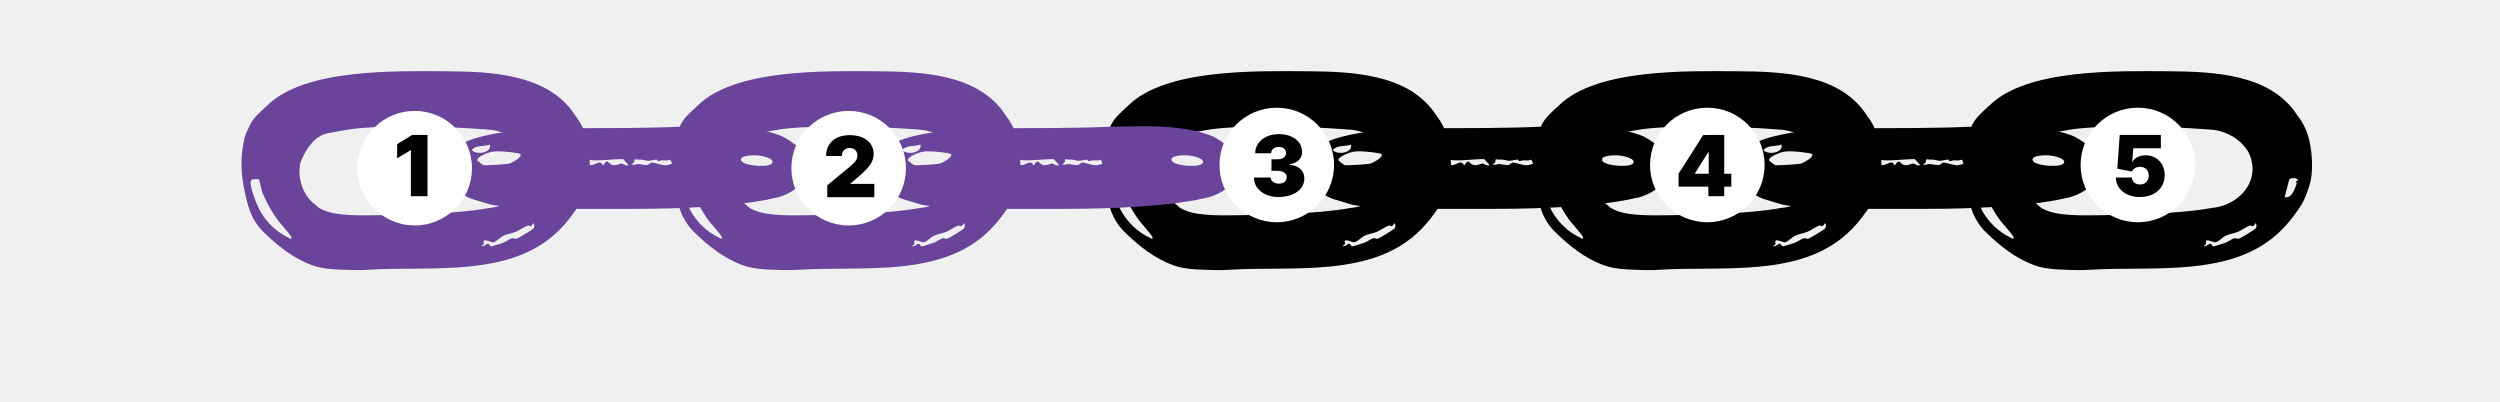
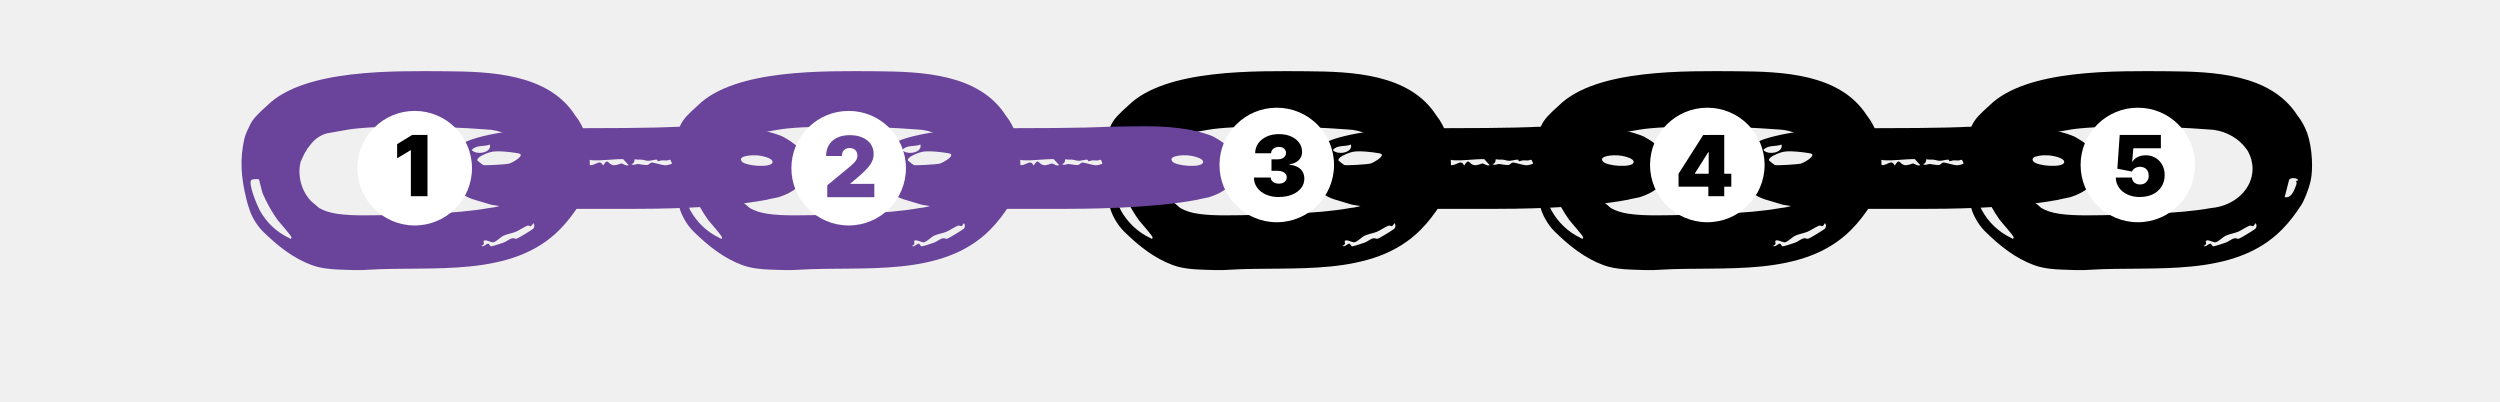
<svg xmlns="http://www.w3.org/2000/svg" id="Layer_1" version="1.1" viewBox="150 55 653 105">
  <defs>
    <style>
      .st0 {
        fill: #fff;
      }
    </style>
  </defs>
  <path fill="#6A449B" d="M215.17,87.9c-.2.43-1.04,2.05-1.31,3.2-1.27,5.47-.9,10.26.47,15.78.16.72.37,1.41.59,2.13.02.04.02.08.04.1l.06.13c.41,1.7,1.81,4.4,3.65,6.21,3.87,3.8,7.9,7,12.78,8.8,3.4,1.27,7.45,1.15,11.2,1.3,1.14.05,2.4-.03,3.51-.09,16.66-1.04,37.42,2.21,49.96-10.41,2.03-2.03,3.75-4.33,5.27-6.72.48-.76,1.75-3.56,2.34-6.26s.5-8.24-.96-12.42c-.71-1.82-1.38-2.82-1.38-2.82-.29-.59-.78-1.11-1.15-1.68-7.01-10.96-22.17-11.45-33.81-11.54-13.18-.06-36.92-.7-46.66,8.97-2.42,2.17-3.81,3.51-4.59,5.3ZM225.44,117.12c-3.24-1.52-5.9-4.08-7.62-7.23-.29-.55-1.11-2.38-1.7-4.14-.57-1.74-.94-3.4-.43-3.77.27-.2,1.78-.29,1.95-.1.1.12.47,1.95.78,3.01.06.23.12.43.16.55.96,2.29,2.42,4.92,3.87,6.93.47.66,3.69,4.2,3.69,4.65-.08.66-.45.2-.7.1ZM289.28,114.74c-.33.31-3.85,2.46-4.3,2.6-.41.14-.7-.2-1.17-.1-.8.16-1.52.86-2.23,1.11-.64.23-2.66.9-3.2.98-.51.08-.51-.74-.92-.68-.51.08-1.19.96-1.72.59,1.07-.47.51-1.02.55-1.15.23-.86,2.01.33,2.56.2.86-.2,1.82-1.31,2.66-1.72.76-.39,2.25-.64,3.2-1.02.92-.39,2.29-1.35,3.05-1.6.68-.23.74.78,1.52-.66.41.35.35,1.09,0,1.43ZM288.23,96.83s0,.03.01.04c.18.71.29,1.45.29,2.22,0,5.34-4.75,9.73-10.84,10.25-8.47,1.59-22.85,1.76-28.5,1.87-1.29.02-2.66.04-4.06.04-2.4,0-4.9-.08-7.09-.41-1.88-.29-3.27-.71-4.69-1.52-.44-.35-.76-.67-1.04-.91-3.11-2.19-4.84-7.03-3.78-11.15.08-.2.2-.49.35-.78.39-.88.88-1.91,1.09-2.05.04-.08.2-.43.26-.52.42-.58.72-.91,1.05-1.35,1.53-1.99,3.7-2.64,4.18-2.74l5.06-.9c6.74-1.21,24.07-1.09,36.59-.1.35.02.7.04,1.05.08.05,0,.11,0,.17.01,0,0,0,0,0,0,3.62.47,6.71,2.42,8.51,4.9.92,1.09,1.41,3.02,1.41,3.02ZM299.98,103.17c-.47,1.37-1.31,3.73-3.07,3.32l1.15-4.45c.31-.82,2.29-.59,2.38.08,0,.06-.49.06-.51.16-.04.1.2.47.06.88Z" />
  <path fill="#6A449B" d="M327.63,87.9c-.2.43-1.04,2.05-1.31,3.2-1.27,5.47-.9,10.26.47,15.78.16.72.37,1.41.59,2.13.02.04.02.08.04.1l.06.13c.41,1.7,1.81,4.4,3.65,6.21,3.87,3.8,7.9,7,12.78,8.8,3.4,1.27,7.45,1.15,11.2,1.3,1.14.05,2.4-.03,3.51-.09,16.66-1.04,37.42,2.21,49.96-10.41,2.03-2.03,3.75-4.33,5.27-6.72.48-.76,1.75-3.56,2.34-6.26s.5-8.24-.96-12.42c-.71-1.82-1.38-2.82-1.38-2.82-.29-.59-.78-1.11-1.15-1.68-7.01-10.96-22.17-11.45-33.81-11.54-13.18-.06-36.92-.7-46.66,8.97-2.42,2.17-3.81,3.51-4.59,5.3ZM337.9,117.12c-3.24-1.52-5.9-4.08-7.62-7.23-.29-.55-1.11-2.38-1.7-4.14-.57-1.74-.94-3.4-.43-3.77.27-.2,1.78-.29,1.95-.1.1.12.47,1.95.78,3.01.06.23.12.43.16.55.96,2.29,2.42,4.92,3.87,6.93.47.66,3.69,4.2,3.69,4.65-.08.66-.45.2-.7.1ZM401.74,114.74c-.33.31-3.85,2.46-4.3,2.6-.41.14-.7-.2-1.17-.1-.8.16-1.52.86-2.23,1.11-.64.23-2.66.9-3.2.98-.51.08-.51-.74-.92-.68-.51.08-1.19.96-1.72.59,1.07-.47.51-1.02.55-1.15.23-.86,2.01.33,2.56.2.86-.2,1.82-1.31,2.66-1.72.76-.39,2.25-.64,3.2-1.02.92-.39,2.29-1.35,3.05-1.6.68-.23.74.78,1.52-.66.41.35.35,1.09,0,1.43ZM400.69,96.83s0,.03.01.04c.18.71.29,1.45.29,2.22,0,5.34-4.75,9.73-10.84,10.25-8.47,1.59-22.85,1.76-28.5,1.87-1.29.02-2.66.04-4.06.04-2.4,0-4.9-.08-7.09-.41-1.88-.29-3.27-.71-4.69-1.52-.44-.35-.76-.67-1.04-.91-3.11-2.19-4.84-7.03-3.78-11.15.08-.2.2-.49.35-.78.39-.88.88-1.91,1.09-2.05.04-.08.2-.43.26-.52.42-.58.72-.91,1.05-1.35,1.53-1.99,3.7-2.64,4.18-2.74l5.06-.9c6.74-1.21,24.07-1.09,36.59-.1.35.02.7.04,1.05.08.05,0,.11,0,.17.01,0,0,0,0,0,0,3.62.47,6.71,2.42,8.51,4.9.92,1.09,1.41,3.02,1.41,3.02ZM412.44,103.17c-.47,1.37-1.31,3.73-3.07,3.32l1.15-4.45c.31-.82,2.29-.59,2.38.08,0,.06-.49.06-.51.16-.04.1.2.47.06.88Z" />
  <path fill="#6A449B" d="M350.19,107.2c.69-.22,2.7-.56,3.09-.67,4.3-1.31,7.79-4.08,7.5-8.44-.25-3.53-3.2-5.69-6.31-7.41-2.81-1.23-8.43-2.76-18.16-2.71-4.77.02-10.21.17-10.21.17,0,0-4.72.35-25.45.35l-5.72.04s-.39,0-.52.02c-12.39.19-20.74,2.2-23.82,4.05-6.77,4.07-4.04,12.65,3.75,14.69l3.89,1.17s6,1.15,12.14,1.1h24.09c6.08,0,23.45-.05,35.74-2.37ZM347.69,95.57c.98.06,4.26.64,4.1,1.82-.23,1.52-7.09,1.02-8.05-.23-1.19-1.57,2.95-1.67,3.95-1.59ZM273.22,94.17c1.21-1.4,3.2-.78,4.73-1.42.57,2.22-3.63,2.84-4.73,1.42ZM282.98,97.75c-.66.17-6.25.53-6.76.36-.08-.02-1.48-1.08-1.52-1.18-.29-.85,2.17-1.8,2.97-2.07,1.13-.38,2.05-.34,3.16-.32.7,0,4.79.38,5.08.7.68.74-2.17,2.29-2.93,2.5ZM297.77,98.05c-1.07.08-2.44-.11-3.22-.8l3.87-.8,3.07.45-1.99,1.18c-.12-.87-.88-.08-1.74-.04ZM312.3,97.69c-.12-.02-1.33.59-2.21.44-1.37-.28-1.25-2.05-2.56.11-.82-1.63-1.76-.28-2.97-.13-.84.13-2.19-.32-3.09-.21-.37-.09,1-1.5,1.46-1.55.08,0,.92.45,1.56.49,2.62.21,5.61-.32,8.28-.27l1.43,1.57c-.78.28-1.31-.34-1.89-.45ZM323.71,98.17c-.7,0-3.03-.74-3.4-.72-.53.04-.76.53-1.09.61-.55.17-2.13-.21-2.58-.23-.51,0-1.11.46-1.74.02.96-.15.8-1.16.84-1.21.1-.09.66.08.92.04,1.33-.09,1.7.28,2.56.32.59.04,1.99-.38,2.34-.3.12.02.23.42.27.42.98-.13.43-.32,2.13-.21,1.09.06.94-.82,1.58.76-.02.23-1.54.53-1.82.51Z" />
  <path d="M440.09,87.9c-.2.43-1.04,2.05-1.31,3.2-1.27,5.47-.9,10.26.47,15.78.16.72.37,1.41.59,2.13.02.04.02.08.04.1l.06.13c.41,1.7,1.81,4.4,3.65,6.21,3.87,3.8,7.9,7,12.78,8.8,3.4,1.27,7.45,1.15,11.2,1.3,1.14.05,2.4-.03,3.51-.09,16.66-1.04,37.42,2.21,49.96-10.41,2.03-2.03,3.75-4.33,5.27-6.72.48-.76,1.75-3.56,2.34-6.26s.5-8.24-.96-12.42c-.71-1.82-1.38-2.82-1.38-2.82-.29-.59-.78-1.11-1.15-1.68-7.01-10.96-22.17-11.45-33.81-11.54-13.18-.06-36.92-.7-46.66,8.97-2.42,2.17-3.81,3.51-4.59,5.3ZM450.36,117.12c-3.24-1.52-5.9-4.08-7.62-7.23-.29-.55-1.11-2.38-1.7-4.14-.57-1.74-.94-3.4-.43-3.77.27-.2,1.78-.29,1.95-.1.1.12.47,1.95.78,3.01.06.23.12.43.16.55.96,2.29,2.42,4.92,3.87,6.93.47.66,3.69,4.2,3.69,4.65-.08.66-.45.2-.7.1ZM514.2,114.74c-.33.31-3.85,2.46-4.3,2.6-.41.14-.7-.2-1.17-.1-.8.16-1.52.86-2.23,1.11-.64.23-2.66.9-3.2.98-.51.08-.51-.74-.92-.68-.51.08-1.19.96-1.72.59,1.07-.47.51-1.02.55-1.15.23-.86,2.01.33,2.56.2.86-.2,1.82-1.31,2.66-1.72.76-.39,2.25-.64,3.2-1.02.92-.39,2.29-1.35,3.05-1.6.68-.23.74.78,1.52-.66.41.35.35,1.09,0,1.43ZM513.15,96.83s0,.03.01.04c.18.71.29,1.45.29,2.22,0,5.34-4.75,9.73-10.84,10.25-8.47,1.59-22.85,1.76-28.5,1.87-1.29.02-2.66.04-4.06.04-2.4,0-4.9-.08-7.09-.41-1.88-.29-3.27-.71-4.69-1.52-.44-.35-.76-.67-1.04-.91-3.11-2.19-4.84-7.03-3.78-11.15.08-.2.2-.49.35-.78.39-.88.88-1.91,1.09-2.05.04-.08.2-.43.26-.52.42-.58.72-.91,1.05-1.35,1.53-1.99,3.7-2.64,4.18-2.74l5.06-.9c6.74-1.21,24.07-1.09,36.59-.1.35.02.7.04,1.05.08.05,0,.11,0,.17.01,0,0,0,0,0,0,3.62.47,6.71,2.42,8.51,4.9.92,1.09,1.41,3.02,1.41,3.02ZM524.9,103.17c-.47,1.37-1.31,3.73-3.07,3.32l1.15-4.45c.31-.82,2.29-.59,2.38.08,0,.06-.49.06-.51.16-.04.1.2.47.06.88Z" />
  <path fill="#6A449B" d="M462.65,107.2c.69-.22,2.7-.56,3.09-.67,4.3-1.31,7.79-4.08,7.5-8.44-.25-3.53-3.2-5.69-6.31-7.41-2.81-1.23-8.43-2.76-18.16-2.71-4.77.02-10.21.17-10.21.17,0,0-4.72.35-25.45.35l-5.72.04s-.39,0-.52.02c-12.39.19-20.74,2.2-23.82,4.05-6.77,4.07-4.04,12.65,3.75,14.69l3.89,1.17s6,1.15,12.14,1.1h24.09c6.08,0,23.45-.05,35.74-2.37ZM460.15,95.57c.98.06,4.26.64,4.1,1.82-.23,1.52-7.09,1.02-8.05-.23-1.19-1.57,2.95-1.67,3.95-1.59ZM385.68,94.17c1.21-1.4,3.2-.78,4.73-1.42.57,2.22-3.63,2.84-4.73,1.42ZM395.44,97.75c-.66.17-6.25.53-6.76.36-.08-.02-1.48-1.08-1.52-1.18-.29-.85,2.17-1.8,2.97-2.07,1.13-.38,2.05-.34,3.16-.32.7,0,4.79.38,5.08.7.68.74-2.17,2.29-2.93,2.5ZM410.23,98.05c-1.07.08-2.44-.11-3.22-.8l3.87-.8,3.07.45-1.99,1.18c-.12-.87-.88-.08-1.74-.04ZM424.76,97.69c-.12-.02-1.33.59-2.21.44-1.37-.28-1.25-2.05-2.56.11-.82-1.63-1.76-.28-2.97-.13-.84.13-2.19-.32-3.09-.21-.37-.09,1-1.5,1.46-1.55.08,0,.92.45,1.56.49,2.62.21,5.61-.32,8.28-.27l1.43,1.57c-.78.28-1.31-.34-1.89-.45ZM436.17,98.17c-.7,0-3.03-.74-3.4-.72-.53.04-.76.53-1.09.61-.55.17-2.13-.21-2.58-.23-.51,0-1.11.46-1.74.02.96-.15.8-1.16.84-1.21.1-.09.66.08.92.04,1.33-.09,1.7.28,2.56.32.59.04,1.99-.38,2.34-.3.12.02.23.42.27.42.98-.13.43-.32,2.13-.21,1.09.06.94-.82,1.58.76-.02.23-1.54.53-1.82.51Z" />
  <path d="M552.55,87.9c-.2.43-1.04,2.05-1.31,3.2-1.27,5.47-.9,10.26.47,15.78.16.72.37,1.41.59,2.13.02.04.02.08.04.1l.06.13c.41,1.7,1.81,4.4,3.65,6.21,3.87,3.8,7.9,7,12.78,8.8,3.4,1.27,7.45,1.15,11.2,1.3,1.14.05,2.4-.03,3.51-.09,16.66-1.04,37.42,2.21,49.96-10.41,2.03-2.03,3.75-4.33,5.27-6.72.48-.76,1.75-3.56,2.34-6.26s.5-8.24-.96-12.42c-.71-1.82-1.38-2.82-1.38-2.82-.29-.59-.78-1.11-1.15-1.68-7.01-10.96-22.17-11.45-33.81-11.54-13.18-.06-36.92-.7-46.66,8.97-2.42,2.17-3.81,3.51-4.59,5.3ZM562.82,117.12c-3.24-1.52-5.9-4.08-7.62-7.23-.29-.55-1.11-2.38-1.7-4.14-.57-1.74-.94-3.4-.43-3.77.27-.2,1.78-.29,1.95-.1.1.12.47,1.95.78,3.01.06.23.12.43.16.55.96,2.29,2.42,4.92,3.87,6.93.47.66,3.69,4.2,3.69,4.65-.08.66-.45.2-.7.1ZM626.66,114.74c-.33.31-3.85,2.46-4.3,2.6-.41.14-.7-.2-1.17-.1-.8.16-1.52.86-2.23,1.11-.64.23-2.66.9-3.2.98-.51.08-.51-.74-.92-.68-.51.08-1.19.96-1.72.59,1.07-.47.51-1.02.55-1.15.23-.86,2.01.33,2.56.2.86-.2,1.82-1.31,2.66-1.72.76-.39,2.25-.64,3.2-1.02.92-.39,2.29-1.35,3.05-1.6.68-.23.74.78,1.52-.66.41.35.35,1.09,0,1.43ZM625.61,96.83s0,.03.01.04c.18.71.29,1.45.29,2.22,0,5.34-4.75,9.73-10.84,10.25-8.47,1.59-22.85,1.76-28.5,1.87-1.29.02-2.66.04-4.06.04-2.4,0-4.9-.08-7.09-.41-1.88-.29-3.27-.71-4.69-1.52-.44-.35-.76-.67-1.04-.91-3.11-2.19-4.84-7.03-3.78-11.15.08-.2.2-.49.35-.78.39-.88.88-1.91,1.09-2.05.04-.08.2-.43.26-.52.42-.58.72-.91,1.05-1.35,1.53-1.99,3.7-2.64,4.18-2.74l5.06-.9c6.74-1.21,24.07-1.09,36.59-.1.35.02.7.04,1.05.08.05,0,.11,0,.17.01,0,0,0,0,0,0,3.62.47,6.71,2.42,8.51,4.9.92,1.09,1.41,3.02,1.41,3.02ZM637.36,103.17c-.47,1.37-1.31,3.73-3.07,3.32l1.15-4.45c.31-.82,2.29-.59,2.38.08,0,.06-.49.06-.51.16-.04.1.2.47.06.88Z" />
  <path d="M575.11,107.2c.69-.22,2.7-.56,3.09-.67,4.3-1.31,7.79-4.08,7.5-8.44-.25-3.53-3.2-5.69-6.31-7.41-2.81-1.23-8.43-2.76-18.16-2.71-4.77.02-10.21.17-10.21.17,0,0-4.72.35-25.45.35l-5.72.04s-.39,0-.52.02c-12.39.19-20.74,2.2-23.82,4.05-6.77,4.07-4.04,12.65,3.75,14.69l3.89,1.17s6,1.15,12.14,1.1h24.09c6.08,0,23.45-.05,35.74-2.37ZM572.61,95.57c.98.06,4.26.64,4.1,1.82-.23,1.52-7.09,1.02-8.05-.23-1.19-1.57,2.95-1.67,3.95-1.59ZM498.14,94.17c1.21-1.4,3.2-.78,4.73-1.42.57,2.22-3.63,2.84-4.73,1.42ZM507.9,97.75c-.66.17-6.25.53-6.76.36-.08-.02-1.48-1.08-1.52-1.18-.29-.85,2.17-1.8,2.97-2.07,1.13-.38,2.05-.34,3.16-.32.7,0,4.79.38,5.08.7.68.74-2.17,2.29-2.93,2.5ZM522.69,98.05c-1.07.08-2.44-.11-3.22-.8l3.87-.8,3.07.45-1.99,1.18c-.12-.87-.88-.08-1.74-.04ZM537.22,97.69c-.12-.02-1.33.59-2.21.44-1.37-.28-1.25-2.05-2.56.11-.82-1.63-1.76-.28-2.97-.13-.84.13-2.19-.32-3.09-.21-.37-.09,1-1.5,1.46-1.55.08,0,.92.45,1.56.49,2.62.21,5.61-.32,8.28-.27l1.43,1.57c-.78.28-1.31-.34-1.89-.45ZM548.63,98.17c-.7,0-3.03-.74-3.4-.72-.53.04-.76.53-1.09.61-.55.17-2.13-.21-2.58-.23-.51,0-1.11.46-1.74.02.96-.15.8-1.16.84-1.21.1-.09.66.08.92.04,1.33-.09,1.7.28,2.56.32.59.04,1.99-.38,2.34-.3.12.02.23.42.27.42.98-.13.43-.32,2.13-.21,1.09.06.94-.82,1.58.76-.02.23-1.54.53-1.82.51Z" />
  <path d="M665.01,87.9c-.2.43-1.04,2.05-1.31,3.2-1.27,5.47-.9,10.26.47,15.78.16.72.37,1.41.59,2.13.02.04.02.08.04.1l.06.13c.41,1.7,1.81,4.4,3.65,6.21,3.87,3.8,7.9,7,12.78,8.8,3.4,1.27,7.45,1.15,11.2,1.3,1.14.05,2.4-.03,3.51-.09,16.66-1.04,37.42,2.21,49.96-10.41,2.03-2.03,3.75-4.33,5.27-6.72.48-.76,1.75-3.56,2.34-6.26s.5-8.24-.96-12.42c-.71-1.82-1.38-2.82-1.38-2.82-.29-.59-.78-1.11-1.15-1.68-7.01-10.96-22.17-11.45-33.81-11.54-13.18-.06-36.92-.7-46.66,8.97-2.42,2.17-3.81,3.51-4.59,5.3ZM675.28,117.12c-3.24-1.52-5.9-4.08-7.62-7.23-.29-.55-1.11-2.38-1.7-4.14-.57-1.74-.94-3.4-.43-3.77.27-.2,1.78-.29,1.95-.1.1.12.47,1.95.78,3.01.06.23.12.43.16.55.96,2.29,2.42,4.92,3.87,6.93.47.66,3.69,4.2,3.69,4.65-.08.66-.45.2-.7.1ZM739.12,114.74c-.33.31-3.85,2.46-4.3,2.6-.41.14-.7-.2-1.17-.1-.8.16-1.52.86-2.23,1.11-.64.23-2.66.9-3.2.98-.51.08-.51-.74-.92-.68-.51.08-1.19.96-1.72.59,1.07-.47.51-1.02.55-1.15.23-.86,2.01.33,2.56.2.86-.2,1.82-1.31,2.66-1.72.76-.39,2.25-.64,3.2-1.02.92-.39,2.29-1.35,3.05-1.6.68-.23.74.78,1.52-.66.41.35.35,1.09,0,1.43ZM738.07,96.83s0,.03.01.04c.18.71.29,1.45.29,2.22,0,5.34-4.75,9.73-10.84,10.25-8.47,1.59-22.85,1.76-28.5,1.87-1.29.02-2.66.04-4.06.04-2.4,0-4.9-.08-7.09-.41-1.88-.29-3.27-.71-4.69-1.52-.44-.35-.76-.67-1.04-.91-3.11-2.19-4.84-7.03-3.78-11.15.08-.2.2-.49.35-.78.39-.88.88-1.91,1.09-2.05.04-.08.2-.43.26-.52.42-.58.72-.91,1.05-1.35,1.53-1.99,3.7-2.64,4.18-2.74l5.06-.9c6.74-1.21,24.07-1.09,36.59-.1.35.02.7.04,1.05.08.05,0,.11,0,.17.01,0,0,0,0,0,0,3.62.47,6.71,2.42,8.51,4.9.92,1.09,1.41,3.02,1.41,3.02ZM749.82,103.17c-.47,1.37-1.31,3.73-3.07,3.32l1.15-4.45c.31-.82,2.29-.59,2.38.08,0,.06-.49.06-.51.16-.04.1.2.47.06.88Z" />
  <path d="M687.57,107.2c.69-.22,2.7-.56,3.09-.67,4.3-1.31,7.79-4.08,7.5-8.44-.25-3.53-3.2-5.69-6.31-7.41-2.81-1.23-8.43-2.76-18.16-2.71-4.77.02-10.21.17-10.21.17,0,0-4.72.35-25.45.35l-5.72.04s-.39,0-.52.02c-12.39.19-20.74,2.2-23.82,4.05-6.77,4.07-4.04,12.65,3.75,14.69l3.89,1.17s6,1.15,12.14,1.1h24.09c6.08,0,23.45-.05,35.74-2.37ZM685.07,95.57c.98.06,4.26.64,4.1,1.82-.23,1.52-7.09,1.02-8.05-.23-1.19-1.57,2.95-1.67,3.95-1.59ZM610.6,94.17c1.21-1.4,3.2-.78,4.73-1.42.57,2.22-3.63,2.84-4.73,1.42ZM620.36,97.75c-.66.17-6.25.53-6.76.36-.08-.02-1.48-1.08-1.52-1.18-.29-.85,2.17-1.8,2.97-2.07,1.13-.38,2.05-.34,3.16-.32.7,0,4.79.38,5.08.7.68.74-2.17,2.29-2.93,2.5ZM635.15,98.05c-1.07.08-2.44-.11-3.22-.8l3.87-.8,3.07.45-1.99,1.18c-.12-.87-.88-.08-1.74-.04ZM649.68,97.69c-.12-.02-1.33.59-2.21.44-1.37-.28-1.25-2.05-2.56.11-.82-1.63-1.76-.28-2.97-.13-.84.13-2.19-.32-3.09-.21-.37-.09,1-1.5,1.46-1.55.08,0,.92.45,1.56.49,2.62.21,5.61-.32,8.28-.27l1.43,1.57c-.78.28-1.31-.34-1.89-.45ZM661.09,98.17c-.7,0-3.03-.74-3.4-.72-.53.04-.76.53-1.09.61-.55.17-2.13-.21-2.58-.23-.51,0-1.11.46-1.74.02.96-.15.8-1.16.84-1.21.1-.09.66.08.92.04,1.33-.09,1.7.28,2.56.32.59.04,1.99-.38,2.34-.3.12.02.23.42.27.42.98-.13.43-.32,2.13-.21,1.09.06.94-.82,1.58.76-.02.23-1.54.53-1.82.51Z" />
  <g>
    <circle class="st0" cx="371.67" cy="98.93" r="14.96" />
-     <path d="M366.08,106.53v-3.12l5.97-4.94c.4-.33.74-.64,1.02-.93.28-.29.5-.59.66-.89.15-.31.23-.65.23-1.02,0-.41-.09-.76-.26-1.05-.17-.29-.42-.52-.72-.68-.31-.16-.66-.24-1.06-.24s-.75.08-1.06.24c-.3.16-.54.4-.71.71-.17.31-.25.69-.25,1.14h-4.12c0-1.12.25-2.09.76-2.91.5-.81,1.22-1.44,2.14-1.88s2-.66,3.24-.66,2.39.2,3.33.61c.94.41,1.67.98,2.18,1.72.51.74.77,1.61.77,2.6,0,.61-.13,1.23-.38,1.83-.26.61-.71,1.28-1.38,2.01-.66.73-1.6,1.61-2.82,2.62l-1.5,1.25v.09h6.25v3.47h-12.28Z" />
+     <path fill="#6A449B" d="M366.08,106.53v-3.12l5.97-4.94c.4-.33.74-.64,1.02-.93.28-.29.5-.59.66-.89.15-.31.23-.65.23-1.02,0-.41-.09-.76-.26-1.05-.17-.29-.42-.52-.72-.68-.31-.16-.66-.24-1.06-.24s-.75.08-1.06.24c-.3.16-.54.4-.71.71-.17.31-.25.69-.25,1.14h-4.12c0-1.12.25-2.09.76-2.91.5-.81,1.22-1.44,2.14-1.88s2-.66,3.24-.66,2.39.2,3.33.61c.94.41,1.67.98,2.18,1.72.51.74.77,1.61.77,2.6,0,.61-.13,1.23-.38,1.83-.26.61-.71,1.28-1.38,2.01-.66.73-1.6,1.61-2.82,2.62l-1.5,1.25v.09h6.25v3.47h-12.28Z" />
  </g>
  <g>
    <circle class="st0" cx="258.32" cy="98.93" r="14.96" />
    <path d="M261.66,90.25v16h-4.34v-12h-.09l-3.5,2.09v-3.69l3.94-2.41h4Z" />
  </g>
  <circle class="st0" cx="483.49" cy="98.09" r="14.96" />
  <circle class="st0" cx="595.95" cy="98.09" r="14.96" />
  <circle class="st0" cx="708.41" cy="98.09" r="14.96" />
  <path d="M484.03,106.47c-1.26,0-2.38-.22-3.36-.65s-1.74-1.04-2.3-1.8c-.56-.77-.84-1.65-.84-2.64h4.38c0,.31.1.58.29.82.18.24.44.43.76.57.32.14.69.2,1.11.2s.75-.07,1.06-.21c.31-.14.55-.34.72-.6s.25-.55.25-.88c0-.32-.09-.61-.29-.86-.2-.25-.48-.45-.84-.59s-.77-.21-1.24-.21h-1.62v-3h1.62c.43,0,.81-.07,1.14-.21.33-.14.59-.34.77-.59.18-.25.27-.54.27-.86,0-.31-.07-.59-.23-.83s-.37-.43-.65-.56c-.28-.14-.6-.2-.96-.2-.4,0-.75.07-1.06.21-.31.14-.55.34-.73.59-.18.25-.27.54-.27.86h-4.16c0-.98.27-1.84.81-2.59.53-.75,1.27-1.34,2.2-1.77.93-.43,2-.64,3.21-.64s2.23.2,3.14.6c.91.4,1.62.95,2.13,1.65.51.7.77,1.5.76,2.4.01.9-.3,1.63-.92,2.2-.62.57-1.41.91-2.36,1.02v.12c1.29.14,2.26.54,2.91,1.18.65.65.97,1.46.96,2.44,0,.94-.27,1.77-.84,2.49-.57.72-1.35,1.29-2.35,1.7-1,.41-2.16.62-3.46.62Z" />
  <path d="M588.44,103.75v-3.37l6.44-10.12h3.06v4.5h-1.75l-3.47,5.5v.12h9.5v3.37h-13.78ZM596.22,106.25v-3.53l.09-1.47v-11h4.06v16h-4.16Z" />
  <path d="M708.99,106.47c-1.23,0-2.32-.22-3.27-.65s-1.7-1.04-2.24-1.8-.82-1.65-.83-2.64h4.22c.02.55.23.99.64,1.32s.91.49,1.48.49c.44,0,.83-.09,1.17-.29s.6-.46.8-.81.29-.75.28-1.22c0-.47-.09-.88-.28-1.22s-.46-.61-.8-.8-.73-.29-1.17-.29-.88.11-1.27.33-.67.53-.86.92l-3.81-.75.62-8.81h10.75v3.47h-7.19l-.31,3.53h.09c.25-.48.68-.89,1.3-1.21s1.33-.48,2.14-.48c.95,0,1.8.22,2.55.66s1.34,1.05,1.77,1.83.65,1.68.64,2.69c0,1.11-.26,2.1-.79,2.96s-1.28,1.54-2.25,2.02-2.1.73-3.4.73Z" />
</svg>
